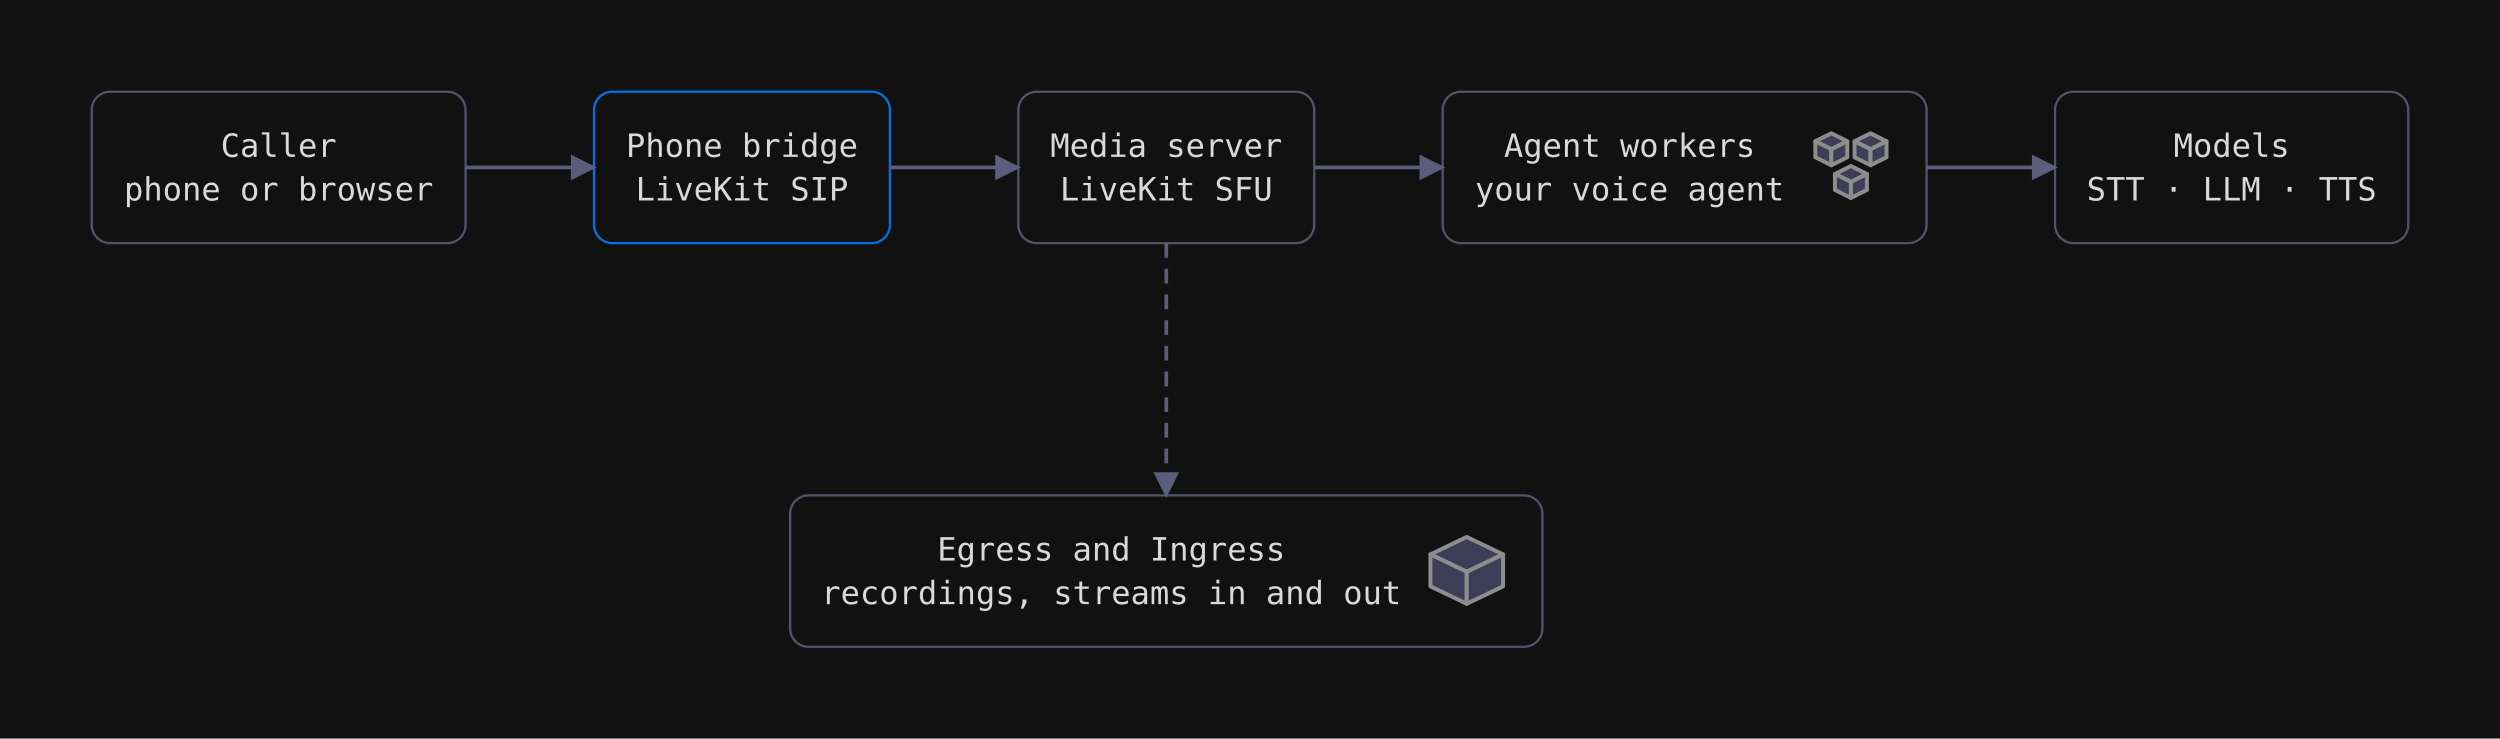
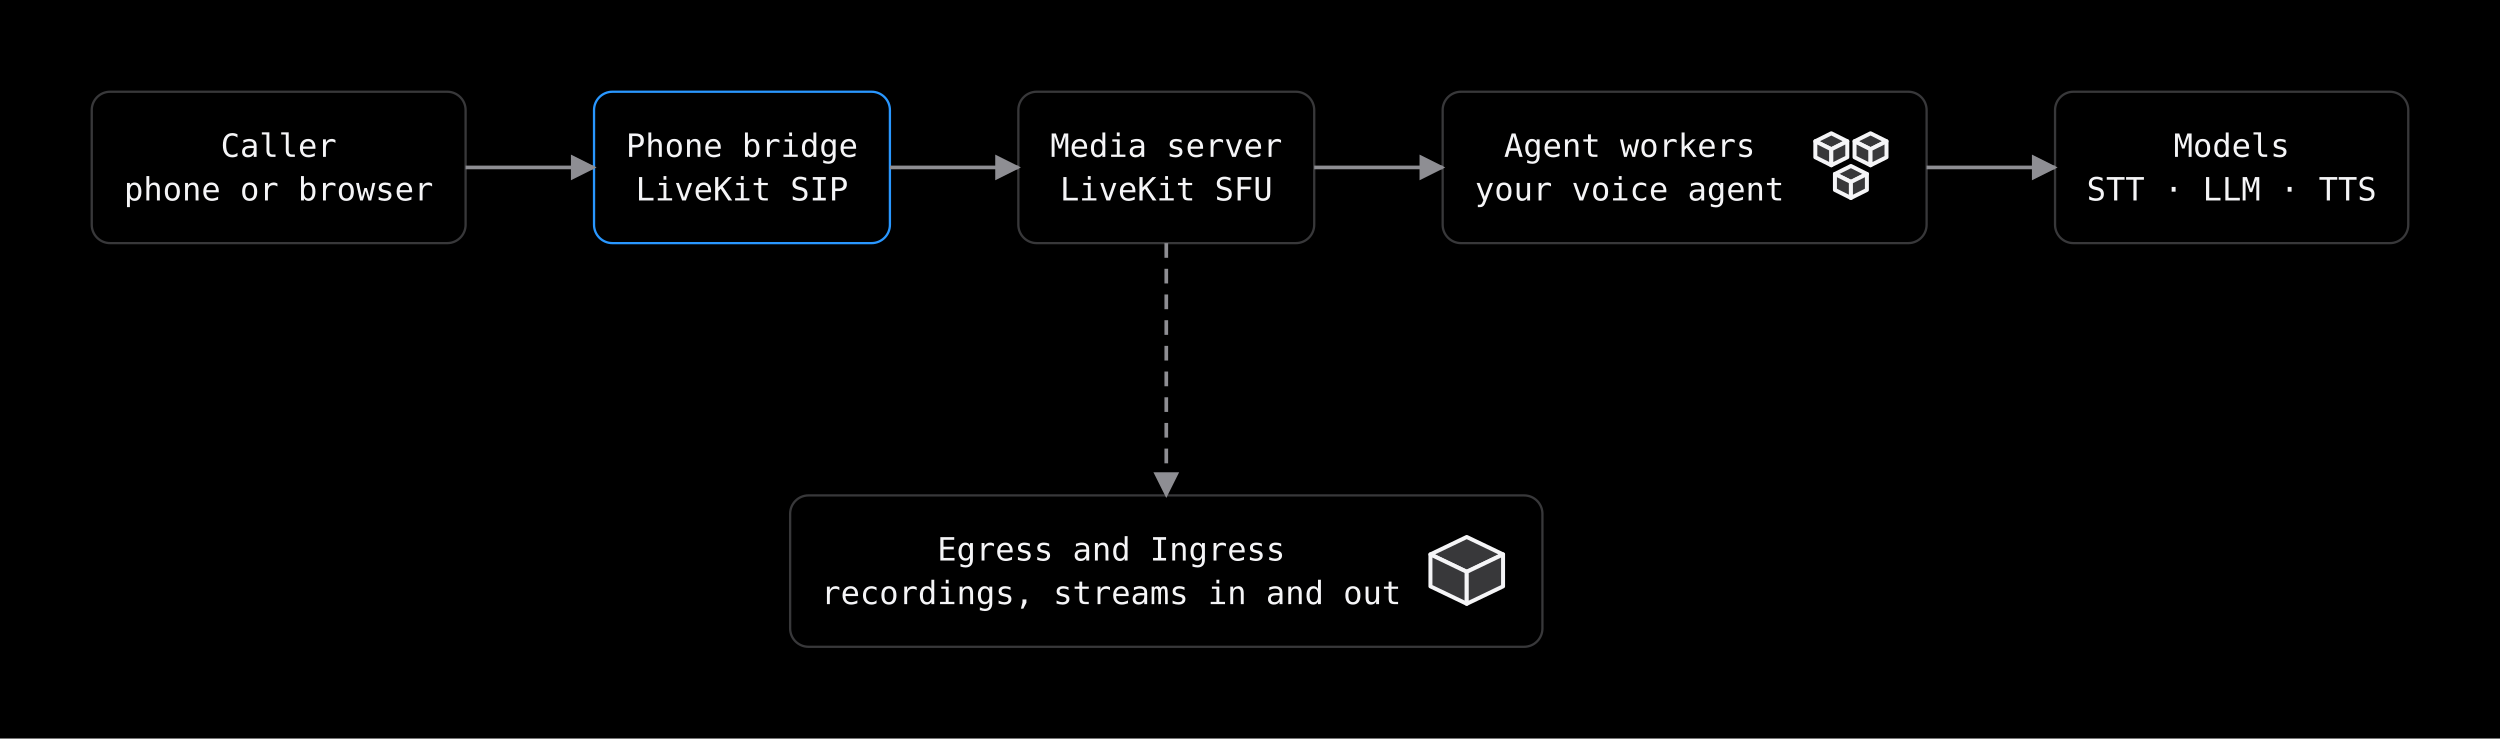
<svg xmlns="http://www.w3.org/2000/svg" width="1090" height="322" viewBox="0 0 1090 322" font-family="'DejaVu Sans Mono', 'Menlo', 'Consolas', 'Liberation Mono', 'Courier New', monospace" font-size="14px">
  <defs>
-     <marker id="r768912d7-arrow-5c5c7c" viewBox="0 0 10 10" refX="9" refY="5" markerWidth="7" markerHeight="7" orient="auto-start-reverse">
-       <path d="M 0 0 L 10 5 L 0 10 z" fill="#5c5c7c" />
+     <marker id="rec94fe23-arrow-8e8e93" viewBox="0 0 10 10" refX="9" refY="5" markerWidth="7" markerHeight="7" orient="auto-start-reverse">
+       <path d="M 0 0 L 10 5 L 0 10 z" fill="#8e8e93" />
    </marker>
  </defs>
-   <rect x="0" y="0" width="1090" height="322" fill="#111111" />
-   <path d="M48 40 H195 a8 8 0 0 1 8 8 V98 a8 8 0 0 1 -8 8 H48 a8 8 0 0 1 -8 -8 V48 a8 8 0 0 1 8 -8 Z" fill="#111111" stroke="#4f5367" />
-   <text x="121.5" y="68.4" fill="#d9d9d9" text-anchor="middle">Caller</text>
-   <text x="121.5" y="87.4" fill="#d9d9d9" text-anchor="middle">phone or browser</text>
-   <path d="M267 40 H380 a8 8 0 0 1 8 8 V98 a8 8 0 0 1 -8 8 H267 a8 8 0 0 1 -8 -8 V48 a8 8 0 0 1 8 -8 Z" fill="#111111" stroke="#0071e3" />
-   <text x="323.5" y="68.4" fill="#d9d9d9" text-anchor="middle">Phone bridge</text>
-   <text x="323.5" y="87.4" fill="#d9d9d9" text-anchor="middle">LiveKit SIP</text>
-   <path d="M452 40 H565 a8 8 0 0 1 8 8 V98 a8 8 0 0 1 -8 8 H452 a8 8 0 0 1 -8 -8 V48 a8 8 0 0 1 8 -8 Z" fill="#111111" stroke="#4f5367" />
-   <text x="508.5" y="68.4" fill="#d9d9d9" text-anchor="middle">Media server</text>
-   <text x="508.5" y="87.4" fill="#d9d9d9" text-anchor="middle">LiveKit SFU</text>
-   <path d="M637 40 H832 a8 8 0 0 1 8 8 V98 a8 8 0 0 1 -8 8 H637 a8 8 0 0 1 -8 -8 V48 a8 8 0 0 1 8 -8 Z" fill="#111111" stroke="#4f5367" />
-   <text x="710.5" y="68.4" fill="#d9d9d9" text-anchor="middle">Agent workers</text>
-   <text x="710.5" y="87.4" fill="#d9d9d9" text-anchor="middle">your voice agent</text>
+   <rect x="0" y="0" width="1090" height="322" fill="#000000" />
+   <path d="M48 40 H195 a8 8 0 0 1 8 8 V98 a8 8 0 0 1 -8 8 H48 a8 8 0 0 1 -8 -8 V48 a8 8 0 0 1 8 -8 Z" fill="#000000" stroke="#38383a" />
+   <text x="121.5" y="68.4" fill="#f5f5f7" text-anchor="middle">Caller</text>
+   <text x="121.5" y="87.4" fill="#f5f5f7" text-anchor="middle">phone or browser</text>
+   <path d="M267 40 H380 a8 8 0 0 1 8 8 V98 a8 8 0 0 1 -8 8 H267 a8 8 0 0 1 -8 -8 V48 a8 8 0 0 1 8 -8 Z" fill="#000000" stroke="#2997ff" />
+   <text x="323.5" y="68.4" fill="#f5f5f7" text-anchor="middle">Phone bridge</text>
+   <text x="323.5" y="87.4" fill="#f5f5f7" text-anchor="middle">LiveKit SIP</text>
+   <path d="M452 40 H565 a8 8 0 0 1 8 8 V98 a8 8 0 0 1 -8 8 H452 a8 8 0 0 1 -8 -8 V48 a8 8 0 0 1 8 -8 Z" fill="#000000" stroke="#38383a" />
+   <text x="508.5" y="68.4" fill="#f5f5f7" text-anchor="middle">Media server</text>
+   <text x="508.5" y="87.4" fill="#f5f5f7" text-anchor="middle">LiveKit SFU</text>
+   <path d="M637 40 H832 a8 8 0 0 1 8 8 V98 a8 8 0 0 1 -8 8 H637 a8 8 0 0 1 -8 -8 V48 a8 8 0 0 1 8 -8 Z" fill="#000000" stroke="#38383a" />
+   <text x="710.5" y="68.4" fill="#f5f5f7" text-anchor="middle">Agent workers</text>
+   <text x="710.5" y="87.4" fill="#f5f5f7" text-anchor="middle">your voice agent</text>
  <g transform="translate(788 54) scale(1.58333)">
-     <path d="M6.6 2.6 L11 4.8 L6.6 7 L2.2 4.8 Z" fill="#3e3d58" stroke="#8d8d8e" stroke-width="1.1" stroke-linejoin="round" />
-     <path d="M2.2 4.8 L6.6 7 L6.6 11.4 L2.2 9.2 Z" fill="#3e3d58" stroke="#8d8d8e" stroke-width="1.1" stroke-linejoin="round" />
-     <path d="M11 4.8 L6.6 7 L6.6 11.4 L11 9.2 Z" fill="#3e3d58" stroke="#8d8d8e" stroke-width="1.1" stroke-linejoin="round" />
-     <path d="M17.4 2.6 L21.8 4.8 L17.4 7 L13 4.8 Z" fill="#3e3d58" stroke="#8d8d8e" stroke-width="1.1" stroke-linejoin="round" />
-     <path d="M13 4.8 L17.4 7 L17.4 11.4 L13 9.2 Z" fill="#3e3d58" stroke="#8d8d8e" stroke-width="1.1" stroke-linejoin="round" />
-     <path d="M21.8 4.8 L17.4 7 L17.4 11.4 L21.8 9.2 Z" fill="#3e3d58" stroke="#8d8d8e" stroke-width="1.1" stroke-linejoin="round" />
-     <path d="M12 11.6 L16.4 13.8 L12 16 L7.6 13.8 Z" fill="#3e3d58" stroke="#8d8d8e" stroke-width="1.1" stroke-linejoin="round" />
-     <path d="M7.6 13.8 L12 16 L12 20.4 L7.6 18.2 Z" fill="#3e3d58" stroke="#8d8d8e" stroke-width="1.1" stroke-linejoin="round" />
-     <path d="M16.4 13.8 L12 16 L12 20.4 L16.4 18.2 Z" fill="#3e3d58" stroke="#8d8d8e" stroke-width="1.1" stroke-linejoin="round" />
+     <path d="M6.6 2.6 L11 4.8 L6.6 7 L2.2 4.8 Z" fill="#38383a" stroke="#f5f5f7" stroke-width="1.1" stroke-linejoin="round" />
+     <path d="M2.2 4.8 L6.6 7 L6.6 11.4 L2.2 9.2 Z" fill="#38383a" stroke="#f5f5f7" stroke-width="1.1" stroke-linejoin="round" />
+     <path d="M11 4.8 L6.6 7 L6.6 11.4 L11 9.2 Z" fill="#38383a" stroke="#f5f5f7" stroke-width="1.1" stroke-linejoin="round" />
+     <path d="M17.4 2.6 L21.8 4.8 L17.4 7 L13 4.8 Z" fill="#38383a" stroke="#f5f5f7" stroke-width="1.1" stroke-linejoin="round" />
+     <path d="M13 4.8 L17.4 7 L17.4 11.4 L13 9.2 Z" fill="#38383a" stroke="#f5f5f7" stroke-width="1.1" stroke-linejoin="round" />
+     <path d="M21.8 4.8 L17.4 7 L17.4 11.4 L21.8 9.2 Z" fill="#38383a" stroke="#f5f5f7" stroke-width="1.1" stroke-linejoin="round" />
+     <path d="M12 11.6 L16.4 13.8 L12 16 L7.6 13.8 Z" fill="#38383a" stroke="#f5f5f7" stroke-width="1.1" stroke-linejoin="round" />
+     <path d="M7.6 13.8 L12 16 L12 20.4 L7.6 18.2 Z" fill="#38383a" stroke="#f5f5f7" stroke-width="1.1" stroke-linejoin="round" />
+     <path d="M16.4 13.8 L12 16 L12 20.4 L16.4 18.2 Z" fill="#38383a" stroke="#f5f5f7" stroke-width="1.1" stroke-linejoin="round" />
  </g>
-   <path d="M904 40 H1042 a8 8 0 0 1 8 8 V98 a8 8 0 0 1 -8 8 H904 a8 8 0 0 1 -8 -8 V48 a8 8 0 0 1 8 -8 Z" fill="#111111" stroke="#4f5367" />
-   <text x="973" y="68.4" fill="#d9d9d9" text-anchor="middle">Models</text>
-   <text x="973" y="87.4" fill="#d9d9d9" text-anchor="middle">STT · LLM · TTS</text>
-   <path d="M352.5 216 H664.5 a8 8 0 0 1 8 8 V274 a8 8 0 0 1 -8 8 H352.5 a8 8 0 0 1 -8 -8 V224 a8 8 0 0 1 8 -8 Z" fill="#111111" stroke="#4f5367" />
-   <text x="484.5" y="244.4" fill="#d9d9d9" text-anchor="middle">Egress and Ingress</text>
-   <text x="484.5" y="263.4" fill="#d9d9d9" text-anchor="middle">recordings, streams in and out</text>
+   <path d="M904 40 H1042 a8 8 0 0 1 8 8 V98 a8 8 0 0 1 -8 8 H904 a8 8 0 0 1 -8 -8 V48 a8 8 0 0 1 8 -8 Z" fill="#000000" stroke="#38383a" />
+   <text x="973" y="68.4" fill="#f5f5f7" text-anchor="middle">Models</text>
+   <text x="973" y="87.4" fill="#f5f5f7" text-anchor="middle">STT · LLM · TTS</text>
+   <path d="M352.5 216 H664.5 a8 8 0 0 1 8 8 V274 a8 8 0 0 1 -8 8 H352.5 a8 8 0 0 1 -8 -8 V224 a8 8 0 0 1 8 -8 Z" fill="#000000" stroke="#38383a" />
+   <text x="484.5" y="244.4" fill="#f5f5f7" text-anchor="middle">Egress and Ingress</text>
+   <text x="484.5" y="263.4" fill="#f5f5f7" text-anchor="middle">recordings, streams in and out</text>
  <g transform="translate(620.5 230) scale(1.58333)">
-     <path d="M12 2.6 L22 7.4 L12 12.2 L2 7.4 Z" fill="#3e3d58" stroke="#8d8d8e" stroke-width="1.1" stroke-linejoin="round" />
-     <path d="M2 7.4 L12 12.2 L12 21 L2 16.2 Z" fill="#3e3d58" stroke="#8d8d8e" stroke-width="1.1" stroke-linejoin="round" />
-     <path d="M22 7.4 L12 12.2 L12 21 L22 16.2 Z" fill="#3e3d58" stroke="#8d8d8e" stroke-width="1.1" stroke-linejoin="round" />
+     <path d="M12 2.6 L22 7.4 L12 12.2 L2 7.4 Z" fill="#38383a" stroke="#f5f5f7" stroke-width="1.1" stroke-linejoin="round" />
+     <path d="M2 7.4 L12 12.2 L12 21 L2 16.2 Z" fill="#38383a" stroke="#f5f5f7" stroke-width="1.1" stroke-linejoin="round" />
+     <path d="M22 7.4 L12 12.2 L12 21 L22 16.2 Z" fill="#38383a" stroke="#f5f5f7" stroke-width="1.1" stroke-linejoin="round" />
  </g>
-   <path d="M 203 73 C 227 73, 235 73, 247.8 73 L 259 73" fill="none" stroke="#5c5c7c" stroke-width="1.6" marker-end="url(#r768912d7-arrow-5c5c7c)" />
-   <path d="M 388 73 C 412 73, 420 73, 432.8 73 L 444 73" fill="none" stroke="#5c5c7c" stroke-width="1.6" marker-end="url(#r768912d7-arrow-5c5c7c)" />
-   <path d="M 573 73 C 597 73, 605 73, 617.8 73 L 629 73" fill="none" stroke="#5c5c7c" stroke-width="1.6" marker-end="url(#r768912d7-arrow-5c5c7c)" />
-   <path d="M 840 73 C 864 73, 872 73, 884.8 73 L 896 73" fill="none" stroke="#5c5c7c" stroke-width="1.6" marker-end="url(#r768912d7-arrow-5c5c7c)" />
-   <path d="M 508.5 106 C 508.5 150, 508.5 172, 508.5 204.8 L 508.5 216" fill="none" stroke="#5c5c7c" stroke-width="1.6" stroke-dasharray="6.4 4.8" marker-end="url(#r768912d7-arrow-5c5c7c)" />
+   <path d="M 203 73 C 227 73, 235 73, 247.8 73 L 259 73" fill="none" stroke="#8e8e93" stroke-width="1.6" marker-end="url(#rec94fe23-arrow-8e8e93)" />
+   <path d="M 388 73 C 412 73, 420 73, 432.8 73 L 444 73" fill="none" stroke="#8e8e93" stroke-width="1.6" marker-end="url(#rec94fe23-arrow-8e8e93)" />
+   <path d="M 573 73 C 597 73, 605 73, 617.8 73 L 629 73" fill="none" stroke="#8e8e93" stroke-width="1.6" marker-end="url(#rec94fe23-arrow-8e8e93)" />
+   <path d="M 840 73 C 864 73, 872 73, 884.8 73 L 896 73" fill="none" stroke="#8e8e93" stroke-width="1.6" marker-end="url(#rec94fe23-arrow-8e8e93)" />
+   <path d="M 508.5 106 C 508.5 150, 508.5 172, 508.5 204.8 L 508.5 216" fill="none" stroke="#8e8e93" stroke-width="1.6" stroke-dasharray="6.4 4.8" marker-end="url(#rec94fe23-arrow-8e8e93)" />
</svg>
